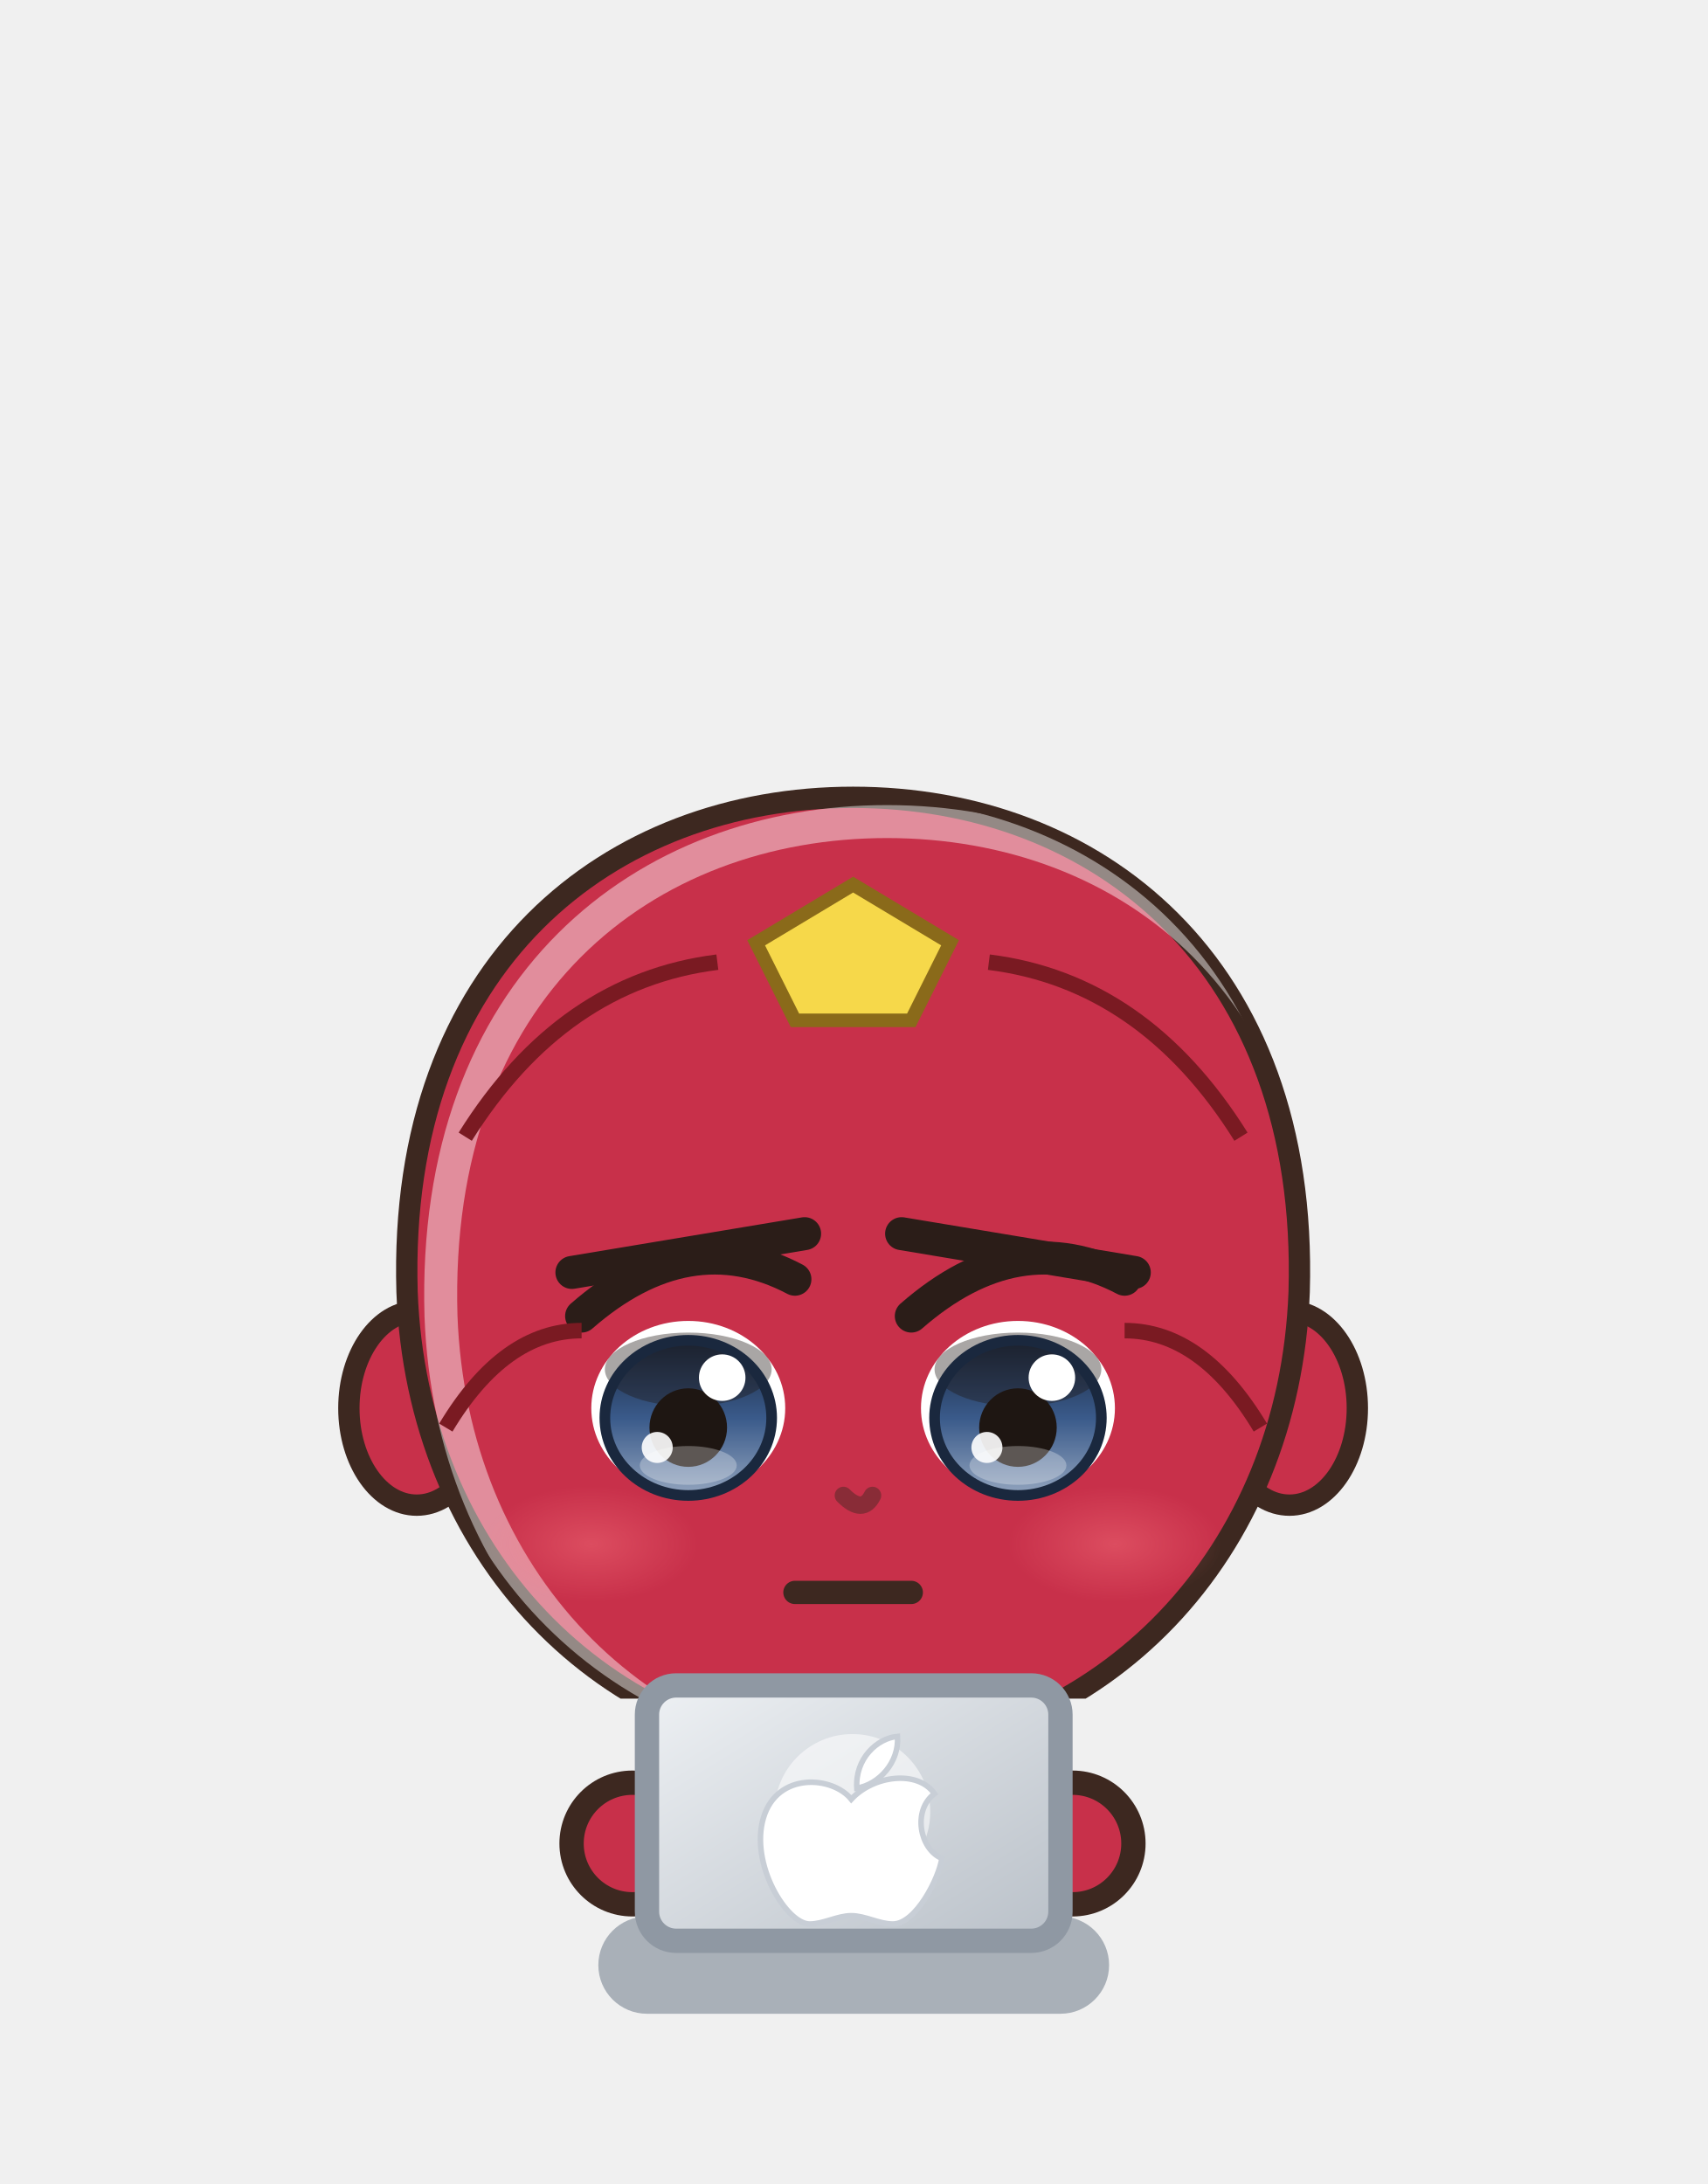
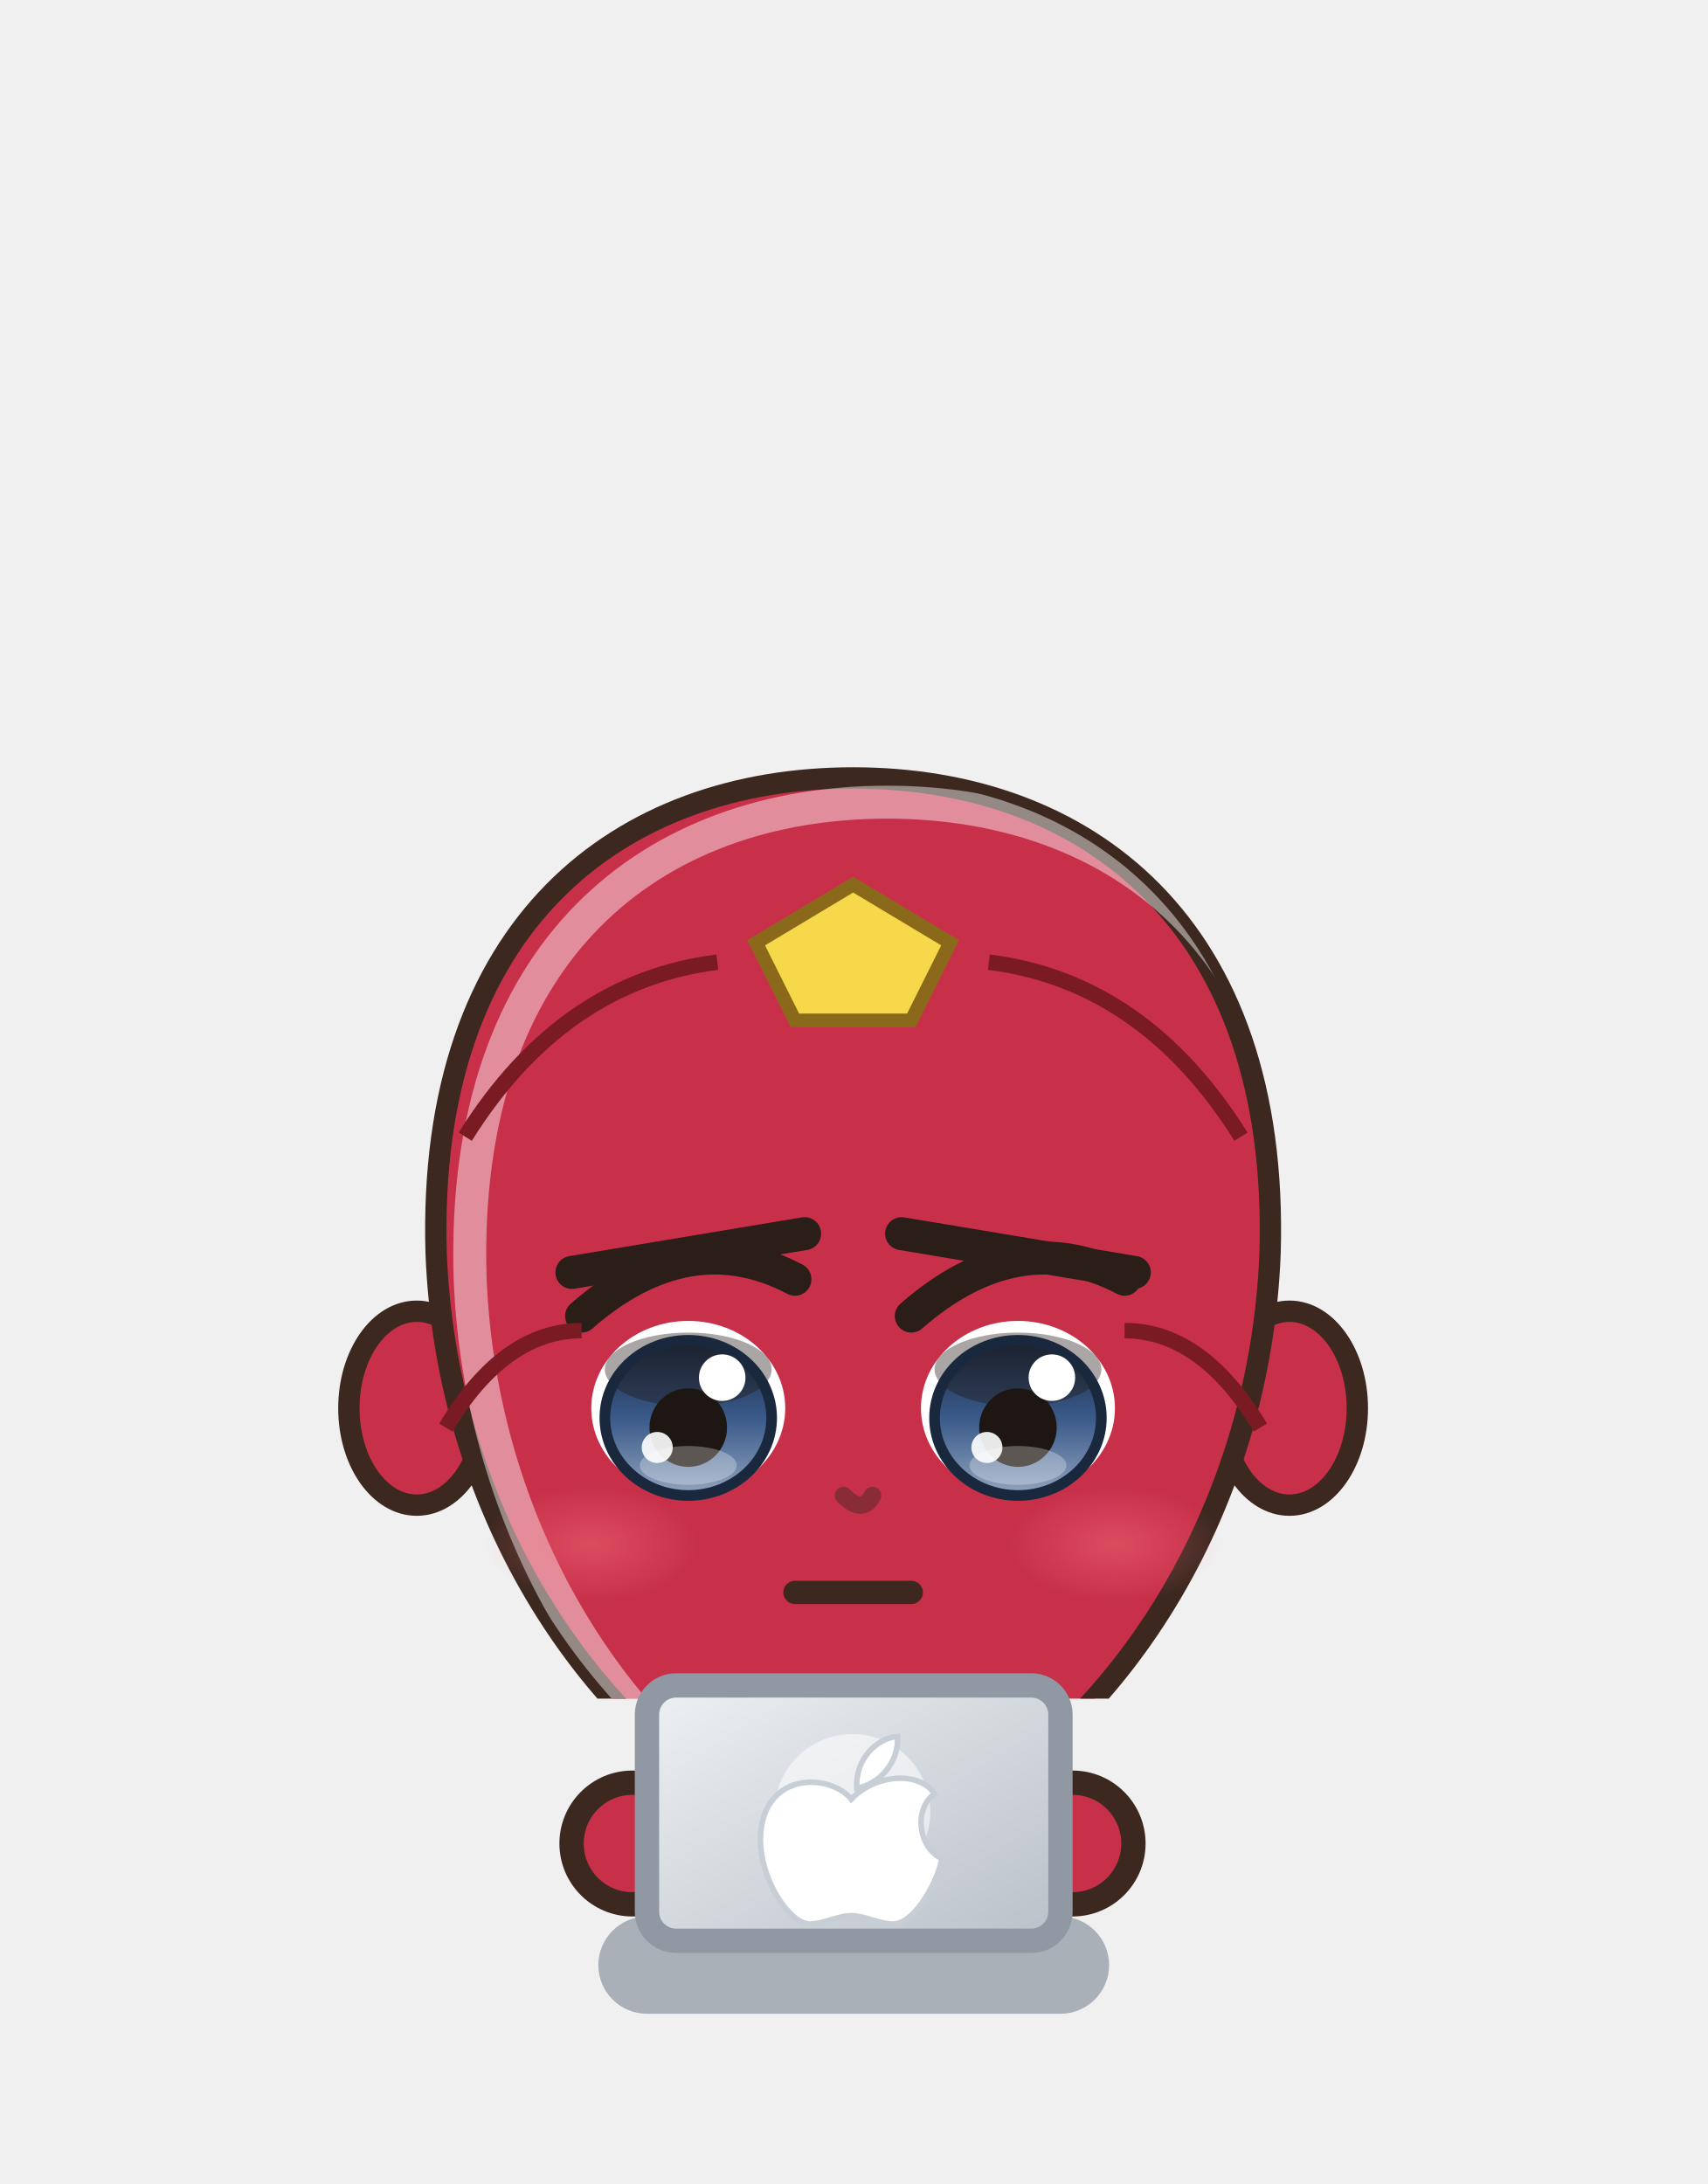
<svg xmlns="http://www.w3.org/2000/svg" viewBox="597.3 228.2 70.2 89.8" width="70.2" height="89.8">
  <svg x="597.3" y="228.2" viewBox="-120 -180 240 238.95" width="70.15" height="69.842">
    <defs>
      <linearGradient id="hair52" x1="0" y1="0" x2=".35" y2="1">
        <stop offset="0" stop-color="#4c4743" />
        <stop offset=".16" stop-color="#4c4743" />
        <stop offset=".16" stop-color="#2a2420" />
        <stop offset=".58" stop-color="#2a2420" />
        <stop offset=".58" stop-color="#262020" />
        <stop offset="1" stop-color="#221d1d" />
      </linearGradient>
      <radialGradient id="skin52" cx=".4" cy=".32" r=".85">
        <stop offset="0" stop-color="#c8304a" />
        <stop offset=".84" stop-color="#c8304a" />
        <stop offset=".84" stop-color="#c6414e" />
        <stop offset="1" stop-color="#c6414e" />
      </radialGradient>
      <linearGradient id="cloth52" x1="0" y1="0" x2=".45" y2="1">
        <stop offset="0" stop-color="#4c8159" />
        <stop offset=".16" stop-color="#4c8159" />
        <stop offset=".16" stop-color="#2a6a3a" />
        <stop offset=".6" stop-color="#2a6a3a" />
        <stop offset=".6" stop-color="#275935" />
        <stop offset="1" stop-color="#235130" />
      </linearGradient>
      <linearGradient id="iris52" x1="0" y1="0" x2="0" y2="1">
        <stop offset="0" stop-color="#1a283e" />
        <stop offset=".5" stop-color="#3a5a8a" />
        <stop offset="1" stop-color="#92a4be" />
      </linearGradient>
      <linearGradient id="gold52" x1="0" y1="0" x2="1" y2="1">
        <stop offset="0" stop-color="#f6d27a" />
        <stop offset=".55" stop-color="#d9a63a" />
        <stop offset="1" stop-color="#a8761e" />
      </linearGradient>
      <linearGradient id="steel52" x1="0" y1="0" x2="1" y2="1">
        <stop offset="0" stop-color="#e4e8ee" />
        <stop offset=".5" stop-color="#9aa3ad" />
        <stop offset="1" stop-color="#5a606a" />
      </linearGradient>
      <linearGradient id="beard52" x1="0" y1="0" x2="0" y2="1">
        <stop offset="0" stop-color="#e6e6ea" />
        <stop offset="1" stop-color="#b8b8c2" />
      </linearGradient>
      <radialGradient id="hawkiris52" cx=".45" cy=".4" r=".7">
        <stop offset="0" stop-color="#ffe27a" />
        <stop offset=".6" stop-color="#e8a52a" />
        <stop offset="1" stop-color="#9a5a12" />
      </radialGradient>
      <linearGradient id="straw52" x1="0" y1="0" x2=".3" y2="1">
        <stop offset="0" stop-color="#ffe7aa" />
        <stop offset=".16" stop-color="#ffe7aa" />
        <stop offset=".16" stop-color="#ffe39a" />
        <stop offset=".58" stop-color="#ffe39a" />
        <stop offset=".58" stop-color="#e9b456" />
        <stop offset="1" stop-color="#d6a54f" />
      </linearGradient>
      <radialGradient id="blush52">
        <stop offset="0" stop-color="#ff7f86" stop-opacity=".9" />
        <stop offset="1" stop-color="#ff7f86" stop-opacity="0" />
      </radialGradient>
      <clipPath id="face52">
-         <path d="M -46,-4 C -47,-38 -25,-55 0,-55 C 25,-55 47,-38 46,-4 C 45,23 26,43 0,44 C -26,43 -45,23 -46,-4 Z" />
+         <path d="M -43,-8 C -44,-42 -24,-57 0,-57 C 24,-57 44,-42 43,-8 C 42,18 28,40 10,50 Q 0,54 -10,50 C -28,40 -42,18 -43,-8 Z" />
      </clipPath>
      <clipPath id="torso52">
        <path d="M -30,50 C -34,68 -28,94 -26,124 L 26,124 C 28,94 34,68 30,50 C 18,40 -18,40 -30,50 Z" />
      </clipPath>
    </defs>
    <ellipse cx="0" cy="208" rx="42" ry="7" fill="#000000" opacity=".16" />
    <g transform="translate(0,67.2) scale(1.364,1.364) translate(0,-44)" />
    <g transform="translate(0,205) scale(1.0,0.76) translate(0,-205)">
      <defs>
        <linearGradient id="cp52" x1="0" y1="0" x2="1" y2="0">
          <stop offset="0" stop-color="#a18033" />
          <stop offset=".3" stop-color="#e6b84a" />
          <stop offset=".5" stop-color="#eac46a" />
          <stop offset=".7" stop-color="#e6b84a" />
          <stop offset="1" stop-color="#a18033" />
        </linearGradient>
      </defs>
      <path d="M -22,44 C -48.0,54 -60,100 -62,188 Q 0,196 62,188 C 60,100 48.0,54 22,44 Z" fill="url(#cp52)" stroke="#3d2820" stroke-width="2" stroke-linejoin="round" />
      <path d="M -22,46 C -34,60 -38,110 -36,182 L 36,182 C 38,110 34,60 22,46 Z" fill="#8e722d" opacity=".55" />
      <path d="M -33.0,184 Q -29.0,124.0 -24,58" stroke="#a18033" stroke-width="1.6" fill="none" opacity=".45" />
      <path d="M -51.0,184 Q -47.0,124.0 -24,58" stroke="#a18033" stroke-width="1.6" fill="none" opacity=".45" />
      <path d="M 33.0,184 Q 29.0,124.0 24,58" stroke="#a18033" stroke-width="1.6" fill="none" opacity=".45" />
      <path d="M 51.0,184 Q 47.0,124.0 24,58" stroke="#a18033" stroke-width="1.6" fill="none" opacity=".45" />
      <path d="M -62,188 Q 0,196 62,188" stroke="#ecc977" stroke-width="2" fill="none" />
      <path d="M -23.5,118 Q -24.5,160.0 -20.5,202 L -5.5,202 Q -1.5,160.0 -2.5,118 Z" fill="#2a6a3a" stroke="#3d2820" stroke-width="2.2" stroke-linejoin="round" />
      <path d="M -22,168 Q -24,184.0 -22,200 L -4,200 Q -2,184.0 -4,168 Z" fill="#e6b84a" stroke="#3d2820" stroke-width="2.2" stroke-linejoin="round" />
      <path d="M -18,172 L -18,196" stroke="#ffffff" stroke-width="2" opacity=".18" />
-       <ellipse cx="-13" cy="205" rx="14" ry="7" fill="#e6b84a" stroke="#3d2820" stroke-width="2.2" stroke-linejoin="round" />
-       <ellipse cx="-17" cy="202.5" rx="5" ry="2" fill="#ffffff" opacity=".3" />
+       <ellipse cx="-13" cy="205" rx="14" ry="7" fill="#1f1d26" stroke="#3d2820" stroke-width="2.2" stroke-linejoin="round" />
      <path d="M 2.5,118 Q 1.5,160.0 5.5,202 L 20.5,202 Q 24.5,160.0 23.5,118 Z" fill="#2a6a3a" stroke="#3d2820" stroke-width="2.2" stroke-linejoin="round" />
      <path d="M 4,168 Q 2,184.0 4,200 L 22,200 Q 24,184.0 22,168 Z" fill="#e6b84a" stroke="#3d2820" stroke-width="2.2" stroke-linejoin="round" />
      <path d="M 8,172 L 8,196" stroke="#ffffff" stroke-width="2" opacity=".18" />
-       <ellipse cx="13" cy="205" rx="14" ry="7" fill="#e6b84a" stroke="#3d2820" stroke-width="2.2" stroke-linejoin="round" />
-       <ellipse cx="9" cy="202.5" rx="5" ry="2" fill="#ffffff" opacity=".3" />
+       <ellipse cx="13" cy="205" rx="14" ry="7" fill="#1f1d26" stroke="#3d2820" stroke-width="2.2" stroke-linejoin="round" />
      <path d="M -30,50 C -34,68 -28,94 -26,124 L 26,124 C 28,94 34,68 30,50 C 18,40 -18,40 -30,50 Z" fill="url(#cloth52)" stroke="#3d2820" stroke-width="2.2" stroke-linejoin="round" />
      <g clip-path="url(#torso52)">
        <path d="M -30,50 C -34,68 -28,94 -26,124 L 26,124 C 28,94 34,68 30,50 C 18,40 -18,40 -30,50 Z" transform="translate(4,3)" fill="none" stroke="#ffffff" stroke-width="5" opacity=".3" />
        <path d="M -30,50 C -34,68 -28,94 -26,124 L 26,124 C 28,94 34,68 30,50 C 18,40 -18,40 -30,50 Z" transform="translate(-6,-2)" fill="none" stroke="#000000" stroke-width="9" opacity=".13" />
      </g>
      <g clip-path="url(#torso52)">
        <path d="M -40,40 L -10,40 L -14,130 L -40,130 Z M 40,40 L 10,40 L 14,130 L 40,130 Z" fill="#2a6a3a" />
        <path d="M -10,40 L -14,130 M 10,40 L 14,130 M -40,80 Q 0,70 40,80" stroke="#e6b84a" stroke-width="2.4" fill="none" />
      </g>
      <path d="M -28,54 L -38,84 L -31,102" stroke="#3d2820" stroke-width="17" fill="none" stroke-linecap="round" stroke-linejoin="round" />
      <path d="M -28,54 L -38,84 L -31,102" stroke="url(#cloth52)" stroke-width="12.6" fill="none" stroke-linecap="round" stroke-linejoin="round" />
      <path d="M -28,54 L -38,84 L -31,102" transform="translate(-2.6,-1)" stroke="#ffffff" stroke-width="2.6" fill="none" stroke-linecap="round" stroke-linejoin="round" opacity=".28" />
      <path d="M 28,54 L 38,84 L 31,102" stroke="#3d2820" stroke-width="17" fill="none" stroke-linecap="round" stroke-linejoin="round" />
      <path d="M 28,54 L 38,84 L 31,102" stroke="url(#cloth52)" stroke-width="12.6" fill="none" stroke-linecap="round" stroke-linejoin="round" />
      <path d="M 28,54 L 38,84 L 31,102" transform="translate(-2.6,-1)" stroke="#ffffff" stroke-width="2.6" fill="none" stroke-linecap="round" stroke-linejoin="round" opacity=".28" />
      <circle cx="-31" cy="102" r="8.5" fill="#e6b84a" stroke="#3d2820" stroke-width="2.2" />
      <circle cx="31" cy="102" r="8.5" fill="#e6b84a" stroke="#3d2820" stroke-width="2.2" />
      <path d="M -44,64 L -32,62 L -31,72 L -43,74 Z" fill="#5f95db" stroke="#3d2820" stroke-width="1.4" />
      <path d="M -10,34 L 10,34 L 9,46 Q 0,50 -9,46 Z" fill="#c6414e" />
    </g>
    <g transform="translate(0,67.2) scale(1.364,1.364) translate(0,-44)">
      <ellipse cx="-45" cy="8" rx="7" ry="10" fill="url(#skin52)" stroke="#3d2820" stroke-width="2.2" stroke-linejoin="round" />
      <ellipse cx="45" cy="8" rx="7" ry="10" fill="url(#skin52)" stroke="#3d2820" stroke-width="2.2" stroke-linejoin="round" />
-       <path d="M -46,-4 C -47,-38 -25,-55 0,-55 C 25,-55 47,-38 46,-4 C 45,23 26,43 0,44 C -26,43 -45,23 -46,-4 Z" fill="url(#skin52)" stroke="#3d2820" stroke-width="2.2" stroke-linejoin="round" />
+       <path d="M -43,-8 C -44,-42 -24,-57 0,-57 C 24,-57 44,-42 43,-8 C 42,18 28,40 10,50 Q 0,54 -10,50 C -28,40 -42,18 -43,-8 Z" fill="url(#skin52)" stroke="#3d2820" stroke-width="2.2" stroke-linejoin="round" />
      <g clip-path="url(#face52)">
-         <path d="M -46,-4 C -47,-38 -25,-55 0,-55 C 25,-55 47,-38 46,-4 C 45,23 26,43 0,44 C -26,43 -45,23 -46,-4 Z" transform="translate(3.5,2.5)" fill="none" stroke="#ffffff" stroke-width="3.4" opacity=".45" />
+         <path d="M -43,-8 C -44,-42 -24,-57 0,-57 C 24,-57 44,-42 43,-8 C 42,18 28,40 10,50 Q 0,54 -10,50 C -28,40 -42,18 -43,-8 Z" transform="translate(3.5,2.5)" fill="none" stroke="#ffffff" stroke-width="3.4" opacity=".45" />
      </g>
      <g clip-path="url(#face52)">
        <path d="M 0,0 Z" transform="translate(0,6)" fill="#c0414b" opacity=".5" />
      </g>
      <ellipse cx="-17" cy="8" rx="10" ry="9" fill="#ffffff" />
      <ellipse cx="-17" cy="9" rx="8.6" ry="8" fill="url(#iris52)" />
      <ellipse cx="-17" cy="4.0" rx="8.6" ry="3.8" fill="#1e1612" opacity=".38" />
      <ellipse cx="-17" cy="9" rx="8.6" ry="8" fill="none" stroke="#1a283e" stroke-width="1.1" />
      <ellipse cx="-17" cy="10" rx="4" ry="4.05" fill="#1e1612" />
      <ellipse cx="-17" cy="13.9" rx="5" ry="2.0" fill="#ffffff" opacity=".28" />
      <circle cx="-13.5" cy="4.85" r="2.4" fill="#ffffff" />
      <circle cx="-20.2" cy="12.05" r="1.6" fill="#ffffff" opacity=".9" />
      <path d="M -28,-1.5 Q -17,-11.1 -6,-5.3" stroke="#2b1d18" stroke-width="3.4" fill="none" stroke-linecap="round" />
      <path d="M -29,-6 L -5,-10" stroke="#2b1d18" stroke-width="3.4" stroke-linecap="round" />
      <ellipse cx="17" cy="8" rx="10" ry="9" fill="#ffffff" />
      <ellipse cx="17" cy="9" rx="8.6" ry="8" fill="url(#iris52)" />
      <ellipse cx="17" cy="4.0" rx="8.6" ry="3.8" fill="#1e1612" opacity=".38" />
      <ellipse cx="17" cy="9" rx="8.6" ry="8" fill="none" stroke="#1a283e" stroke-width="1.1" />
      <ellipse cx="17" cy="10" rx="4" ry="4.05" fill="#1e1612" />
      <ellipse cx="17" cy="13.9" rx="5" ry="2.0" fill="#ffffff" opacity=".28" />
      <circle cx="20.5" cy="4.85" r="2.4" fill="#ffffff" />
      <circle cx="13.8" cy="12.05" r="1.6" fill="#ffffff" opacity=".9" />
      <path d="M 6,-1.5 Q 17,-11.1 28,-5.3" stroke="#2b1d18" stroke-width="3.4" fill="none" stroke-linecap="round" />
      <path d="M 5,-10 L 29,-6" stroke="#2b1d18" stroke-width="3.4" stroke-linecap="round" />
      <path d="M -6,27 L 6,27" stroke="#3d2820" stroke-width="2.4" stroke-linecap="round" />
      <ellipse cx="-27" cy="22" rx="11" ry="6" fill="url(#blush52)" opacity="0.40" />
      <ellipse cx="27" cy="22" rx="11" ry="6" fill="url(#blush52)" opacity="0.40" />
      <path d="M -1,17 Q 1,19 2,17" stroke="#892c37" stroke-width="1.8" fill="none" stroke-linecap="round" />
      <path d="M -10,-40 L 0,-46 L 10,-40 L 6,-32 L -6,-32 Z" fill="#f6d84a" stroke="#8a6a1a" stroke-width="1.4" />
      <path d="M -40,-20 Q -30,-36 -14,-38 M 40,-20 Q 30,-36 14,-38 M -42,10 Q -36,0 -28,0 M 42,10 Q 36,0 28,0" stroke="#7a1a22" stroke-width="1.6" fill="none" />
      <path d="M 0,0 Z" fill="url(#hair52)" stroke="#3d2820" stroke-width="2.2" stroke-linejoin="round" />
      <defs>
        <clipPath id="hf52">
          <path d="M 0,0 Z" />
        </clipPath>
      </defs>
      <g clip-path="url(#hf52)">
        <path d="M -40,-36 Q -20,-52 0,-53 Q 20,-52 40,-36" stroke="#ffffff" stroke-width="6" fill="none" stroke-linecap="round" opacity=".32" />
        <path d="M -34,-41 Q -16,-53 0,-54" stroke="#ffffff" stroke-width="2.2" fill="none" stroke-linecap="round" opacity=".55" />
      </g>
    </g>
    <g transform="translate(0,205) scale(1.0,0.76) translate(0,-205)" />
  </svg>
  <circle cx="623.3" cy="304.0" r="2.5" fill="#c8304a" stroke="#3d2820" stroke-width="1.0" />
  <circle cx="641.4" cy="304.0" r="2.5" fill="#c8304a" stroke="#3d2820" stroke-width="1.0" />
  <defs>
    <linearGradient id="lp53" x1="0" y1="0" x2="1" y2="1">
      <stop offset="0" stop-color="#eef1f4" />
      <stop offset="1" stop-color="#b9c0c8" />
    </linearGradient>
  </defs>
  <rect x="621.9" y="307.0" width="21.0" height="4" rx="2" fill="#a9b0b8" />
  <rect x="623.9" y="297.5" width="17.0" height="10.5" rx="1.2" fill="url(#lp53)" stroke="#8f98a3" stroke-width="1" />
  <ellipse cx="632.347" cy="302.7" rx="3.2" ry="3.2" fill="#ffffff" opacity=".55" />
  <path d="M 0,-4 C -2,-6.5 -8,-7 -9.5,-2 C -11,3 -7,9.5 -4.5,9.5 C -3,9.5 -1.5,8.6 0,8.6 C 1.5,8.6 3,9.5 4.5,9.5 C 7,9.5 9.5,4.5 9.8,2.4 C 7.4,1.4 6.6,-2.8 9,-4.6 C 7.2,-7.2 2.4,-6.6 0,-4 Z M 0.6,-5.2 C 0.4,-8.4 2.8,-10.6 5,-10.8 C 5.2,-8 3,-5.6 0.6,-5.2 Z" transform="translate(632.3,303.7) scale(0.38)" fill="#ffffff" stroke="#c8ced6" stroke-width=".6" />
</svg>
